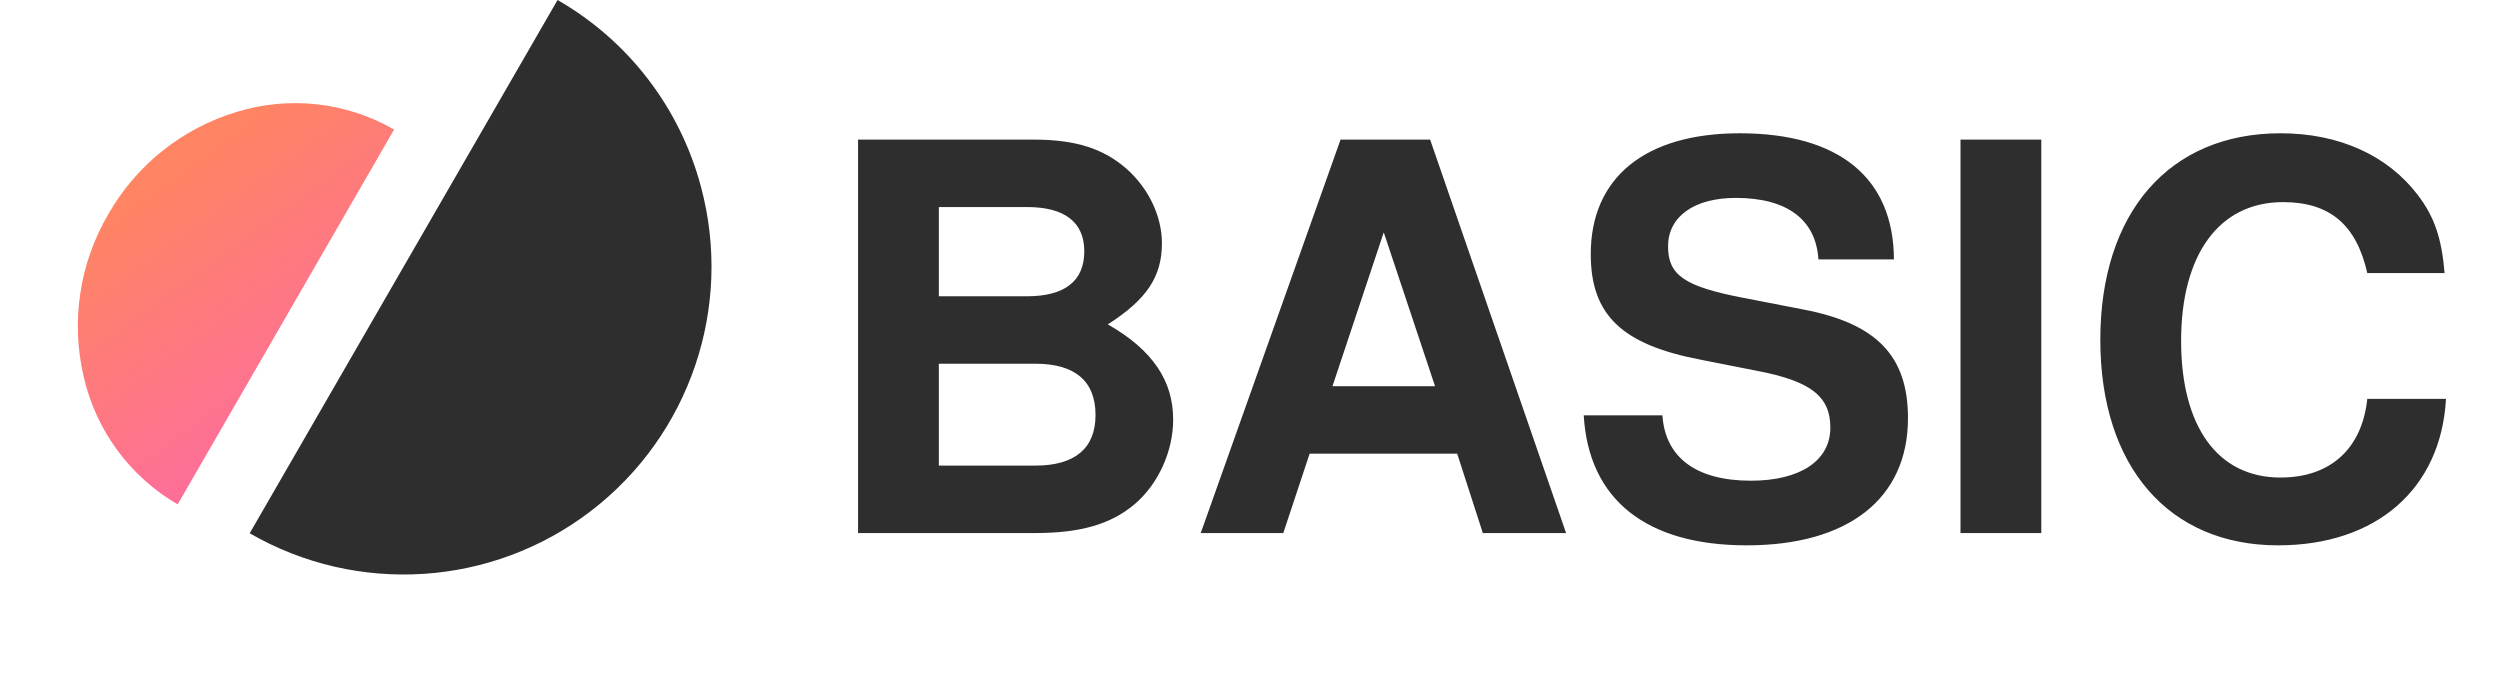
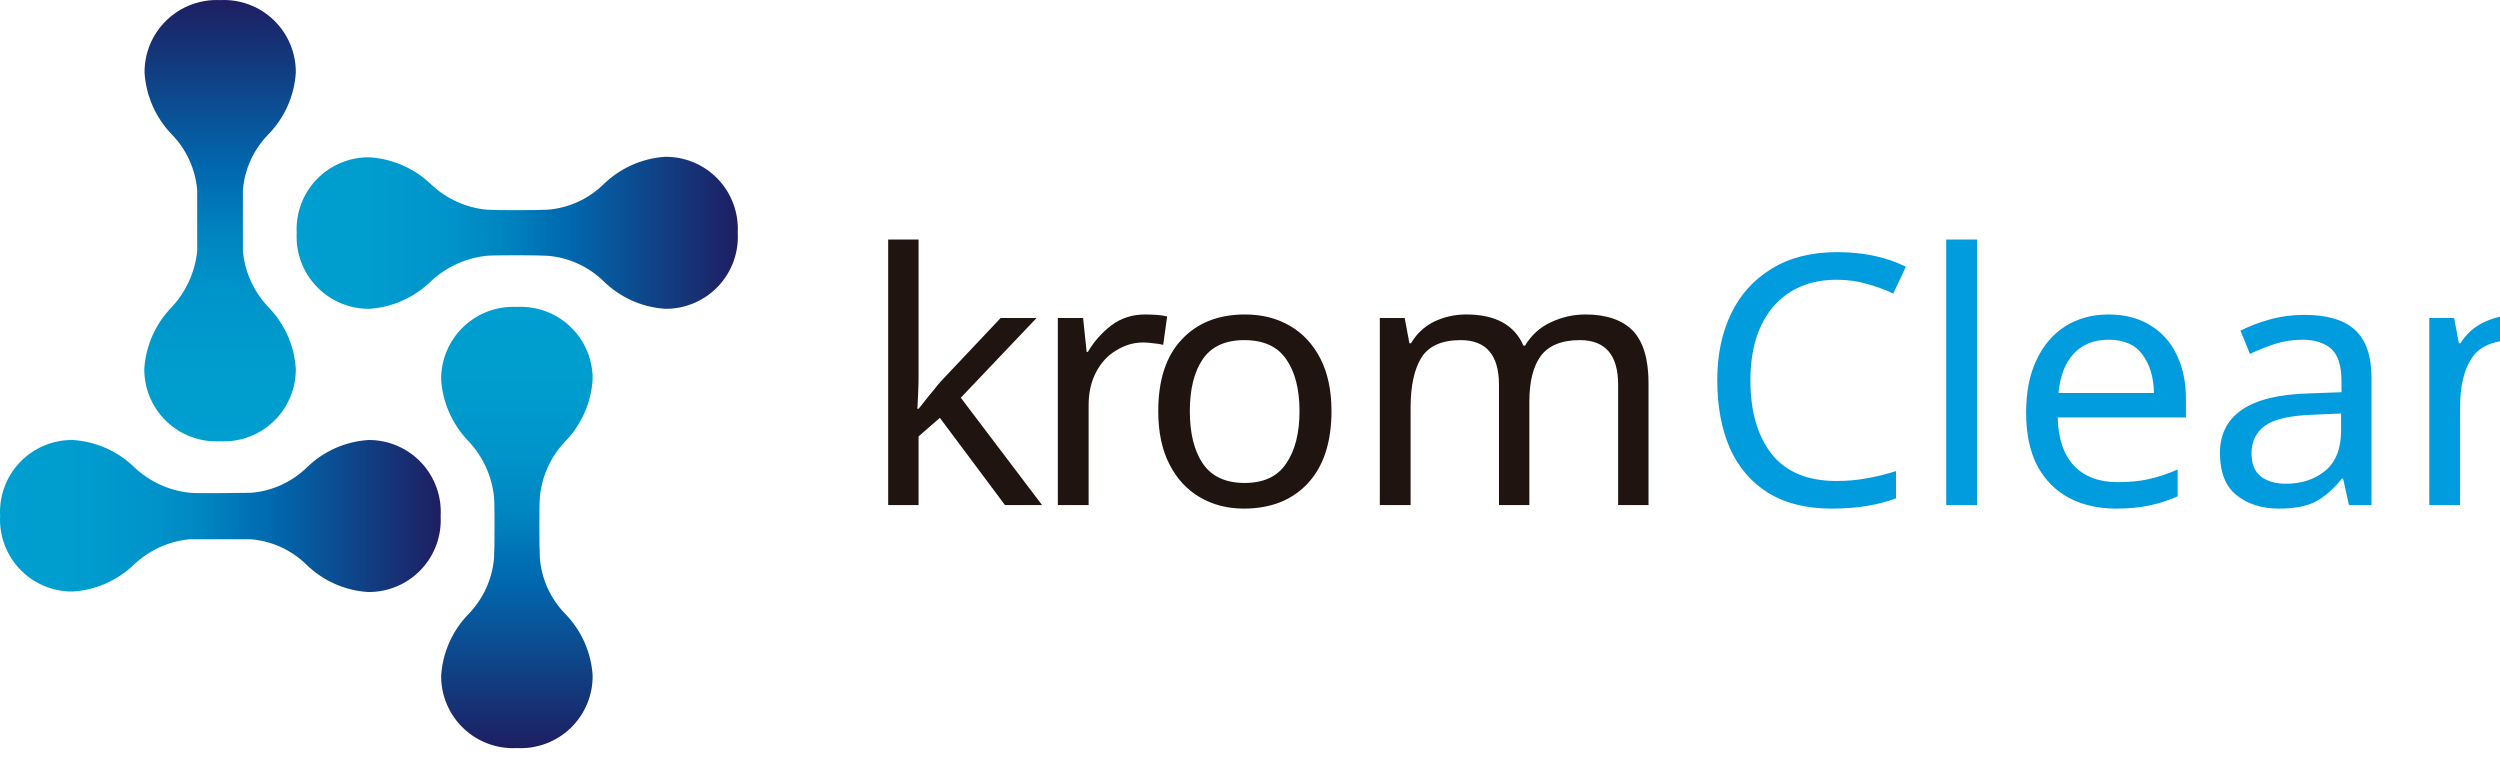
- <svg xmlns="http://www.w3.org/2000/svg" width="111.196" height="30.566" viewBox="0 0 111.196 30.566">
+ <svg xmlns="http://www.w3.org/2000/svg" width="99px" height="30px" viewBox="0 0 99 30" version="1.1">
  <defs>
-     <linearGradient id="linear-gradient" x1="0.5" x2="1.275" y2="0.725" gradientUnits="objectBoundingBox">
-       <stop offset="0" stop-color="#fe8464" />
-       <stop offset="1" stop-color="#fe6e9a" />
+     <linearGradient x1="0.023%" y1="50%" x2="100.084%" y2="50%" id="linearGradient-1">
+       <stop stop-color="#009FD0" offset="0%" />
+       <stop stop-color="#009CCE" offset="20%" />
+       <stop stop-color="#0093C9" offset="35%" />
+       <stop stop-color="#0083BF" offset="48%" />
+       <stop stop-color="#006CB1" offset="59%" />
+       <stop stop-color="#006AB0" offset="61%" />
+       <stop stop-color="#1E1E61" offset="100%" />
+     </linearGradient>
+     <linearGradient x1="50.333%" y1="99.977%" x2="50.333%" y2="0.023%" id="linearGradient-2">
+       <stop stop-color="#009FD0" offset="0%" />
+       <stop stop-color="#009CCE" offset="20%" />
+       <stop stop-color="#0093C9" offset="35%" />
+       <stop stop-color="#0083BF" offset="48%" />
+       <stop stop-color="#006CB1" offset="59%" />
+       <stop stop-color="#006AB0" offset="61%" />
+       <stop stop-color="#1E1E61" offset="100%" />
+     </linearGradient>
+     <linearGradient x1="0.023%" y1="49.917%" x2="99.971%" y2="49.917%" id="linearGradient-3">
+       <stop stop-color="#009FD0" offset="0%" />
+       <stop stop-color="#009CCE" offset="20%" />
+       <stop stop-color="#0093C9" offset="35%" />
+       <stop stop-color="#0083BF" offset="48%" />
+       <stop stop-color="#006CB1" offset="59%" />
+       <stop stop-color="#006AB0" offset="61%" />
+       <stop stop-color="#1E1E61" offset="100%" />
+     </linearGradient>
+     <linearGradient x1="50.166%" y1="0.109%" x2="50.166%" y2="100.063%" id="linearGradient-4">
+       <stop stop-color="#009FD0" offset="0%" />
+       <stop stop-color="#009CCE" offset="20%" />
+       <stop stop-color="#0093C9" offset="35%" />
+       <stop stop-color="#0083BF" offset="48%" />
+       <stop stop-color="#006CB1" offset="59%" />
+       <stop stop-color="#006AB0" offset="61%" />
+       <stop stop-color="#1E1E61" offset="100%" />
    </linearGradient>
  </defs>
-   <g id="Group_2" data-name="Group 2" transform="translate(-372.804 -44.291)">
-     <text id="BASIC" transform="translate(409 68)" fill="#2e2e2e" font-size="24" font-family="Helvetica-Bold, Helvetica" font-weight="700">
-       <tspan x="0" y="0">BASIC</tspan>
-     </text>
-     <path id="Subtraction_1" data-name="Subtraction 1" d="M9.126,19.253h0a8.835,8.835,0,0,1-6.453-2.82A9.835,9.835,0,0,1,0,9.626,9.835,9.835,0,0,1,2.673,2.82,8.835,8.835,0,0,1,9.126,0V19.252Z" transform="translate(382.43 45.489) rotate(30)" fill="url(#linear-gradient)" />
-     <path id="Subtraction_2" data-name="Subtraction 2" d="M13.694,0h0A13.694,13.694,0,0,0,4.011,23.377a13.6,13.6,0,0,0,9.683,4.011V0Z" transform="translate(395.769 74.857) rotate(-150)" fill="#2e2e2e" />
+   <g id="Page-1" stroke="none" stroke-width="1" fill="none" fill-rule="evenodd">
+     <g id="Group-5">
+       <g id="Group-3" transform="translate(34, 10)" font-family="MyriadPro-Regular, Myriad Pro" font-size="13.83" font-weight="normal">
+         <text id="k" fill="#1F140F">
+           <tspan x="0" y="10">k</tspan>
+         </text>
+         <text id="r" fill="#1F140F">
+           <tspan x="6.72" y="10">r</tspan>
+         </text>
+         <text id="om" fill="#1F140F">
+           <tspan x="11.1" y="10">om</tspan>
+         </text>
+         <text id="Clean" fill="#009CDE">
+           <tspan x="33.16" y="10">Clean</tspan>
+         </text>
+       </g>
+       <g id="Group-4" fill-rule="nonzero">
+         <path d="M14.594,17.424 C13.675,17.482 12.807,17.869 12.149,18.514 C11.553,19.092 10.776,19.445 9.949,19.514 C9.609,19.514 7.864,19.549 7.529,19.514 C6.706,19.432 5.932,19.08 5.329,18.514 C4.67,17.868 3.8,17.481 2.879,17.424 C2.092,17.416 1.337,17.734 0.792,18.302 C0.248,18.87 -0.037,19.638 0.004,20.424 C-0.037,21.21 0.248,21.978 0.792,22.546 C1.337,23.114 2.092,23.432 2.879,23.424 C3.79,23.368 4.652,22.988 5.309,22.354 C5.911,21.785 6.685,21.433 7.509,21.354 C7.844,21.354 9.464,21.354 9.929,21.354 C10.756,21.421 11.534,21.775 12.129,22.354 C12.787,22.999 13.655,23.386 14.574,23.444 C15.361,23.453 16.117,23.136 16.662,22.568 C17.207,21.999 17.492,21.23 17.449,20.444 C17.497,19.658 17.218,18.887 16.677,18.314 C16.136,17.742 15.382,17.42 14.594,17.424 L14.594,17.424 Z" id="Path" fill="url(#linearGradient-1)" />
+         <path d="M5.724,2.884 C5.784,3.802 6.168,4.669 6.809,5.329 C7.388,5.926 7.741,6.705 7.809,7.534 C7.809,7.869 7.809,9.614 7.809,9.949 C7.722,10.773 7.371,11.546 6.809,12.154 C6.164,12.812 5.775,13.679 5.714,14.599 C5.706,15.386 6.024,16.141 6.592,16.686 C7.16,17.23 7.928,17.515 8.714,17.474 C9.5,17.515 10.268,17.23 10.836,16.686 C11.404,16.141 11.722,15.386 11.714,14.599 C11.655,13.679 11.266,12.811 10.619,12.154 C10.049,11.551 9.697,10.775 9.619,9.949 C9.619,9.614 9.619,7.994 9.619,7.534 C9.684,6.705 10.038,5.925 10.619,5.329 C11.265,4.672 11.654,3.804 11.714,2.884 C11.723,2.096 11.406,1.34 10.838,0.794 C10.27,0.248 9.501,-0.038 8.714,0.004 C7.929,-0.033 7.164,0.255 6.598,0.8 C6.032,1.344 5.716,2.098 5.724,2.884 L5.724,2.884 Z" id="Path" fill="url(#linearGradient-2)" />
+         <path d="M26.339,12.229 C25.418,12.168 24.55,11.777 23.894,11.129 C23.297,10.551 22.517,10.197 21.689,10.129 C21.354,10.104 19.614,10.099 19.274,10.129 C18.452,10.216 17.68,10.567 17.074,11.129 C16.417,11.777 15.549,12.167 14.629,12.229 C13.842,12.237 13.086,11.919 12.541,11.351 C11.995,10.783 11.709,10.015 11.749,9.229 C11.707,8.442 11.993,7.673 12.539,7.105 C13.085,6.537 13.841,6.22 14.629,6.229 C15.546,6.286 16.412,6.667 17.074,7.304 C17.676,7.873 18.45,8.225 19.274,8.304 C19.614,8.329 21.234,8.329 21.689,8.304 C22.518,8.238 23.298,7.884 23.894,7.304 C24.552,6.659 25.419,6.27 26.339,6.209 C27.126,6.201 27.881,6.519 28.426,7.087 C28.97,7.655 29.255,8.423 29.214,9.209 C29.261,9.998 28.978,10.772 28.433,11.344 C27.888,11.917 27.13,12.237 26.339,12.229 Z" id="Path" fill="url(#linearGradient-3)" />
+         <path d="M17.469,26.759 C17.528,25.836 17.917,24.965 18.564,24.304 C19.141,23.706 19.494,22.927 19.564,22.099 C19.589,21.769 19.594,20.014 19.564,19.684 C19.481,18.861 19.129,18.088 18.564,17.484 C17.92,16.823 17.531,15.955 17.469,15.034 C17.461,14.247 17.779,13.491 18.347,12.946 C18.915,12.4 19.683,12.114 20.469,12.154 C21.256,12.112 22.025,12.398 22.593,12.944 C23.161,13.49 23.478,14.246 23.469,15.034 C23.408,15.954 23.022,16.823 22.379,17.484 C21.807,18.084 21.455,18.859 21.379,19.684 C21.349,20.014 21.354,21.639 21.379,22.099 C21.444,22.928 21.798,23.709 22.379,24.304 C23.022,24.961 23.408,25.827 23.469,26.744 C23.478,27.532 23.161,28.288 22.593,28.834 C22.025,29.379 21.256,29.665 20.469,29.624 C19.685,29.665 18.918,29.381 18.351,28.839 C17.783,28.297 17.464,27.544 17.469,26.759 L17.469,26.759 Z" id="Path" fill="url(#linearGradient-4)" />
+       </g>
+     </g>
  </g>
</svg>
